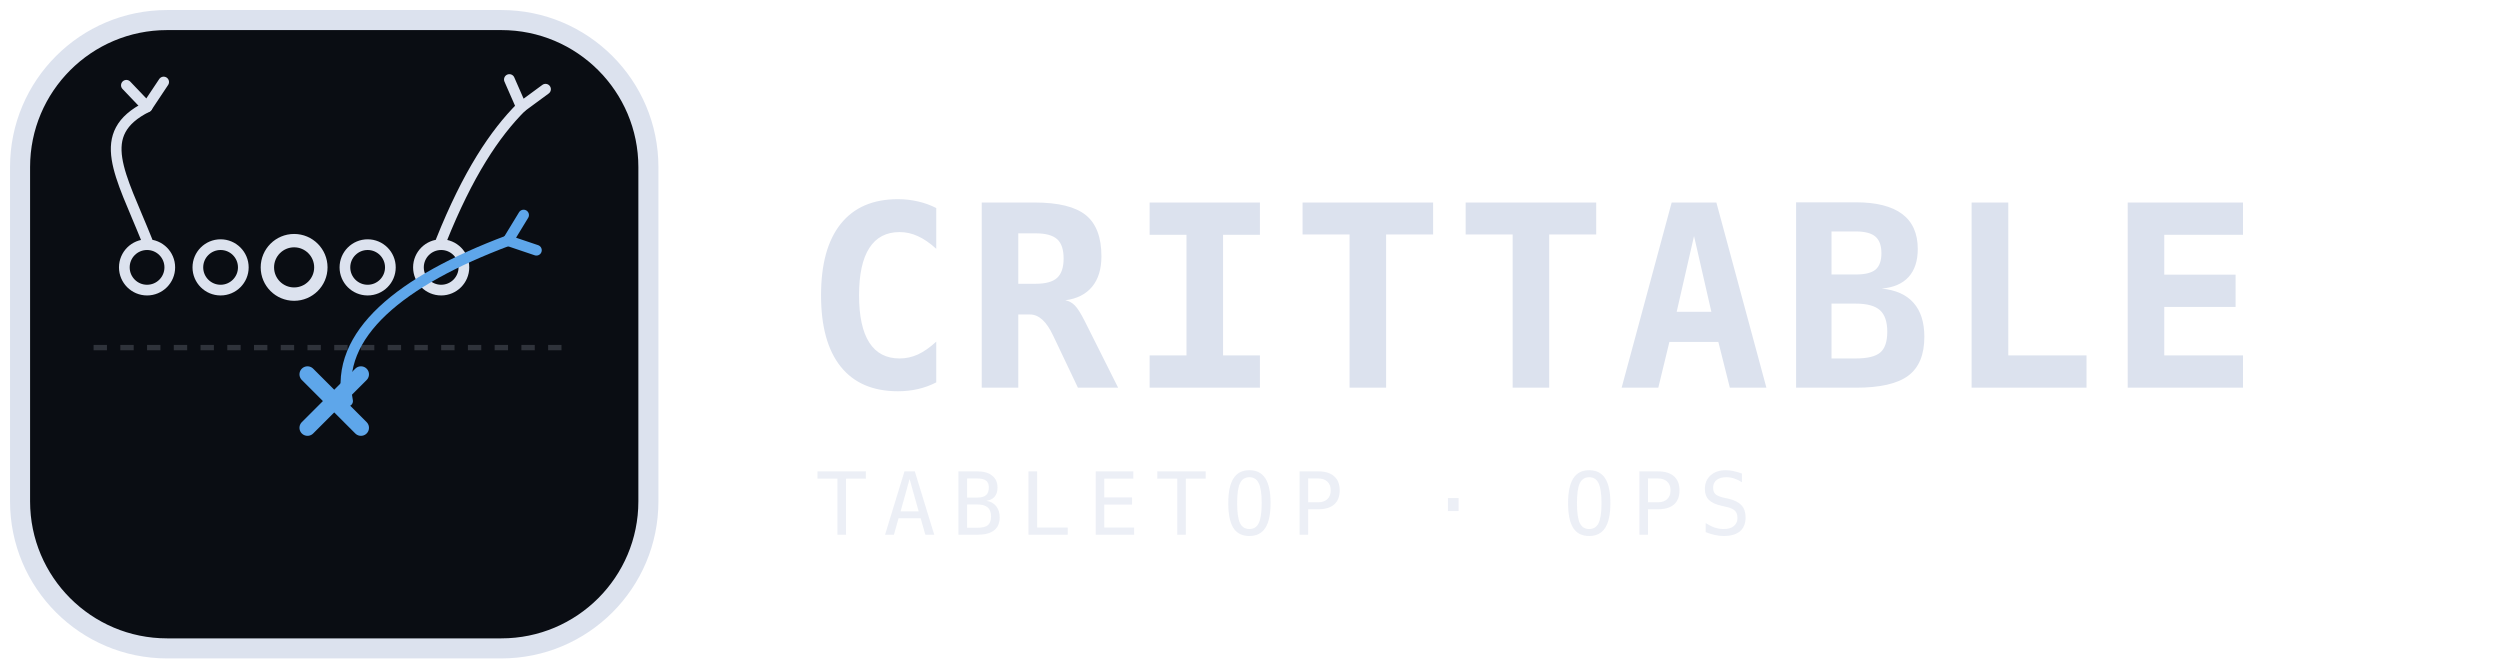
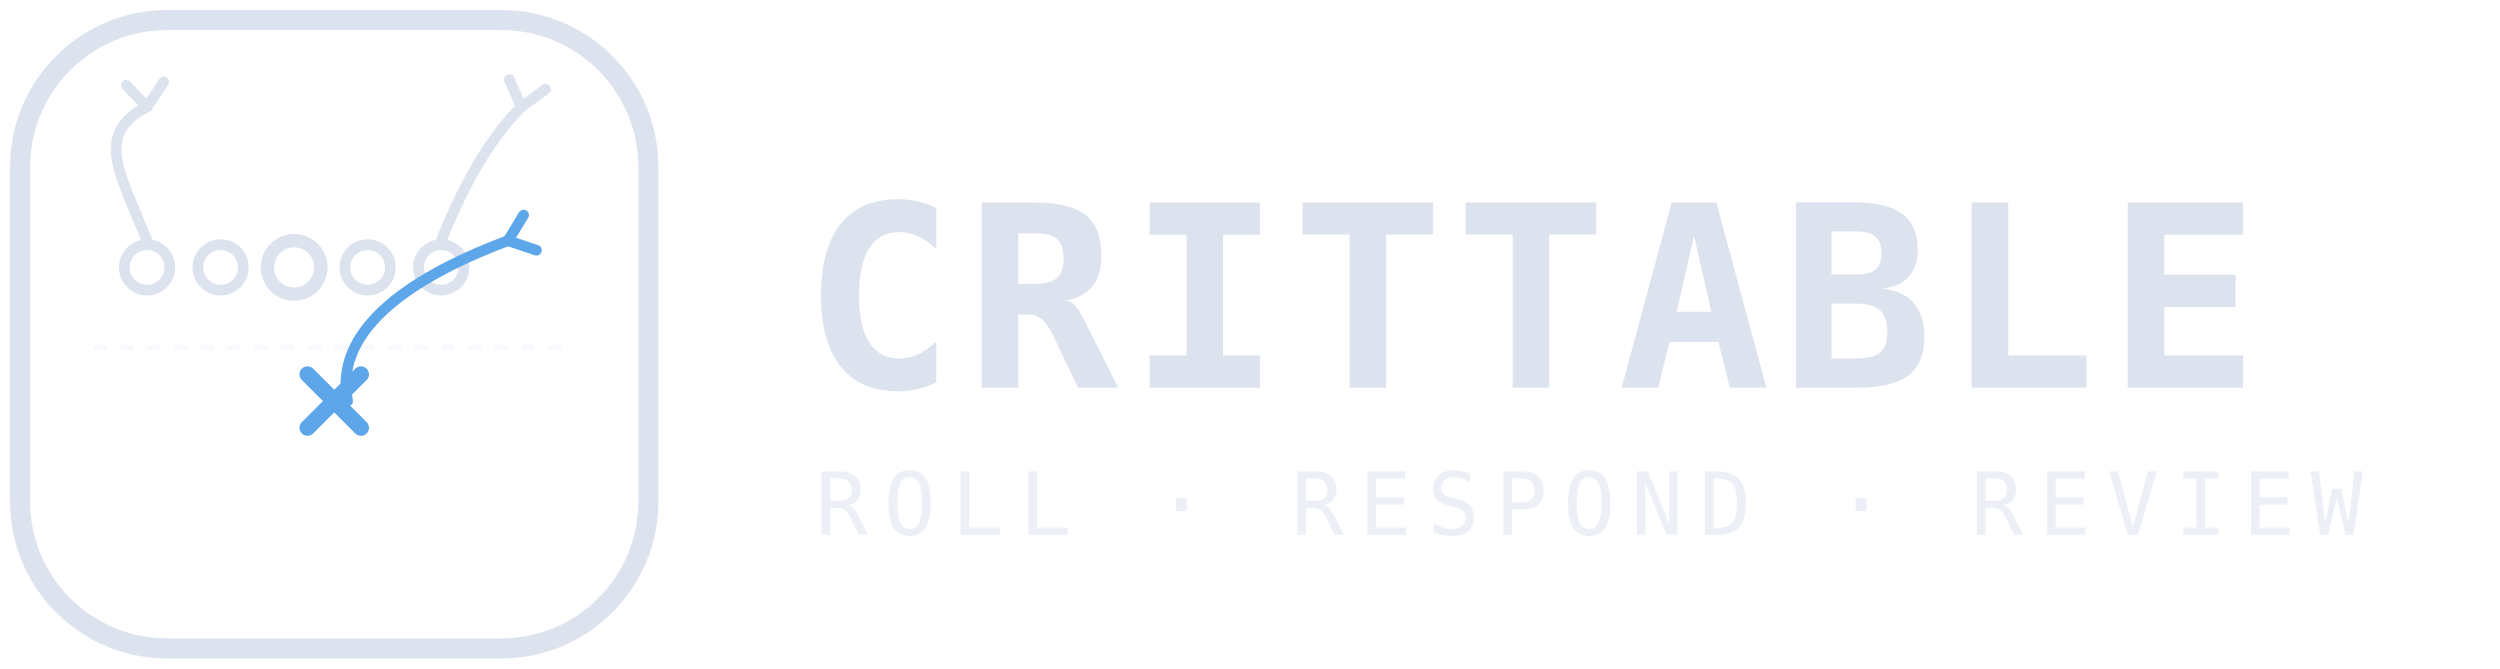
<svg xmlns="http://www.w3.org/2000/svg" viewBox="0 0 374 100" width="374" height="100">
  <g>
-     <rect x="3" y="3" width="94" height="94" rx="22" ry="22" fill="#0A0D13" stroke="#DCE2EE" stroke-width="3" />
+     <rect x="3" y="3" width="94" height="94" rx="22" ry="22" fill="none" stroke="#DCE2EE" stroke-width="3" />
    <line x1="14" y1="52" x2="86" y2="52" stroke="#DCE2EE" stroke-opacity="0.18" stroke-width="0.8" stroke-dasharray="2 2" />
    <circle cx="22" cy="40" r="3.4" fill="none" stroke="#DCE2EE" stroke-width="1.6" />
    <circle cx="33" cy="40" r="3.4" fill="none" stroke="#DCE2EE" stroke-width="1.6" />
    <circle cx="44" cy="40" r="4.0" fill="none" stroke="#DCE2EE" stroke-width="2.0" />
    <circle cx="55" cy="40" r="3.4" fill="none" stroke="#DCE2EE" stroke-width="1.6" />
    <circle cx="66" cy="40" r="3.4" fill="none" stroke="#DCE2EE" stroke-width="1.6" />
    <g stroke="#5EA6EA" stroke-width="2.4" stroke-linecap="round">
      <line x1="46" y1="56" x2="54" y2="64" />
      <line x1="54" y1="56" x2="46" y2="64" />
    </g>
    <path d="M 22 36 C 18 26, 14 20, 22 16" fill="none" stroke="#DCE2EE" stroke-width="1.6" stroke-linecap="round" />
    <g transform="translate(22 16) rotate(-95)">
      <path d="M 0 0 L 3.5 2.8 M 0 0 L 3.5 -2.8" stroke="#DCE2EE" stroke-width="1.6" stroke-linecap="round" fill="none" />
    </g>
    <path d="M 66 36 C 70 26, 74 20, 78 16" fill="none" stroke="#DCE2EE" stroke-width="1.6" stroke-linecap="round" />
    <g transform="translate(78 16) rotate(-75)">
      <path d="M 0 0 L 3.5 2.8 M 0 0 L 3.5 -2.8" stroke="#DCE2EE" stroke-width="1.6" stroke-linecap="round" fill="none" />
    </g>
    <path d="M 52 60 C 50 50, 60 42, 76 36" fill="none" stroke="#5EA6EA" stroke-width="1.6" stroke-linecap="round" />
    <g transform="translate(76 36) rotate(-20)">
      <path d="M 0 0 L 3.5 2.8 M 0 0 L 3.5 -2.8" stroke="#5EA6EA" stroke-width="1.6" stroke-linecap="round" fill="none" />
    </g>
  </g>
  <g transform="translate(120 0)">
    <text x="0" y="58" style="font-family:'JetBrains Mono','SF Mono',ui-monospace,Menlo,monospace;font-size:38px;font-weight:700;letter-spacing:0.04em" fill="#DCE2EE">CRITTABLE</text>
-     <text x="2" y="80" style="font-family:'JetBrains Mono','SF Mono',ui-monospace,Menlo,monospace;font-size:13px;font-weight:500;letter-spacing:0.18em" fill="#DCE2EE" fill-opacity="0.55">TABLETOP · OPS</text>
+     <text x="2" y="80" style="font-family:'JetBrains Mono','SF Mono',ui-monospace,Menlo,monospace;font-size:13px;font-weight:500;letter-spacing:0.18em" fill="#DCE2EE" fill-opacity="0.55">ROLL · RESPOND · REVIEW</text>
  </g>
</svg>
